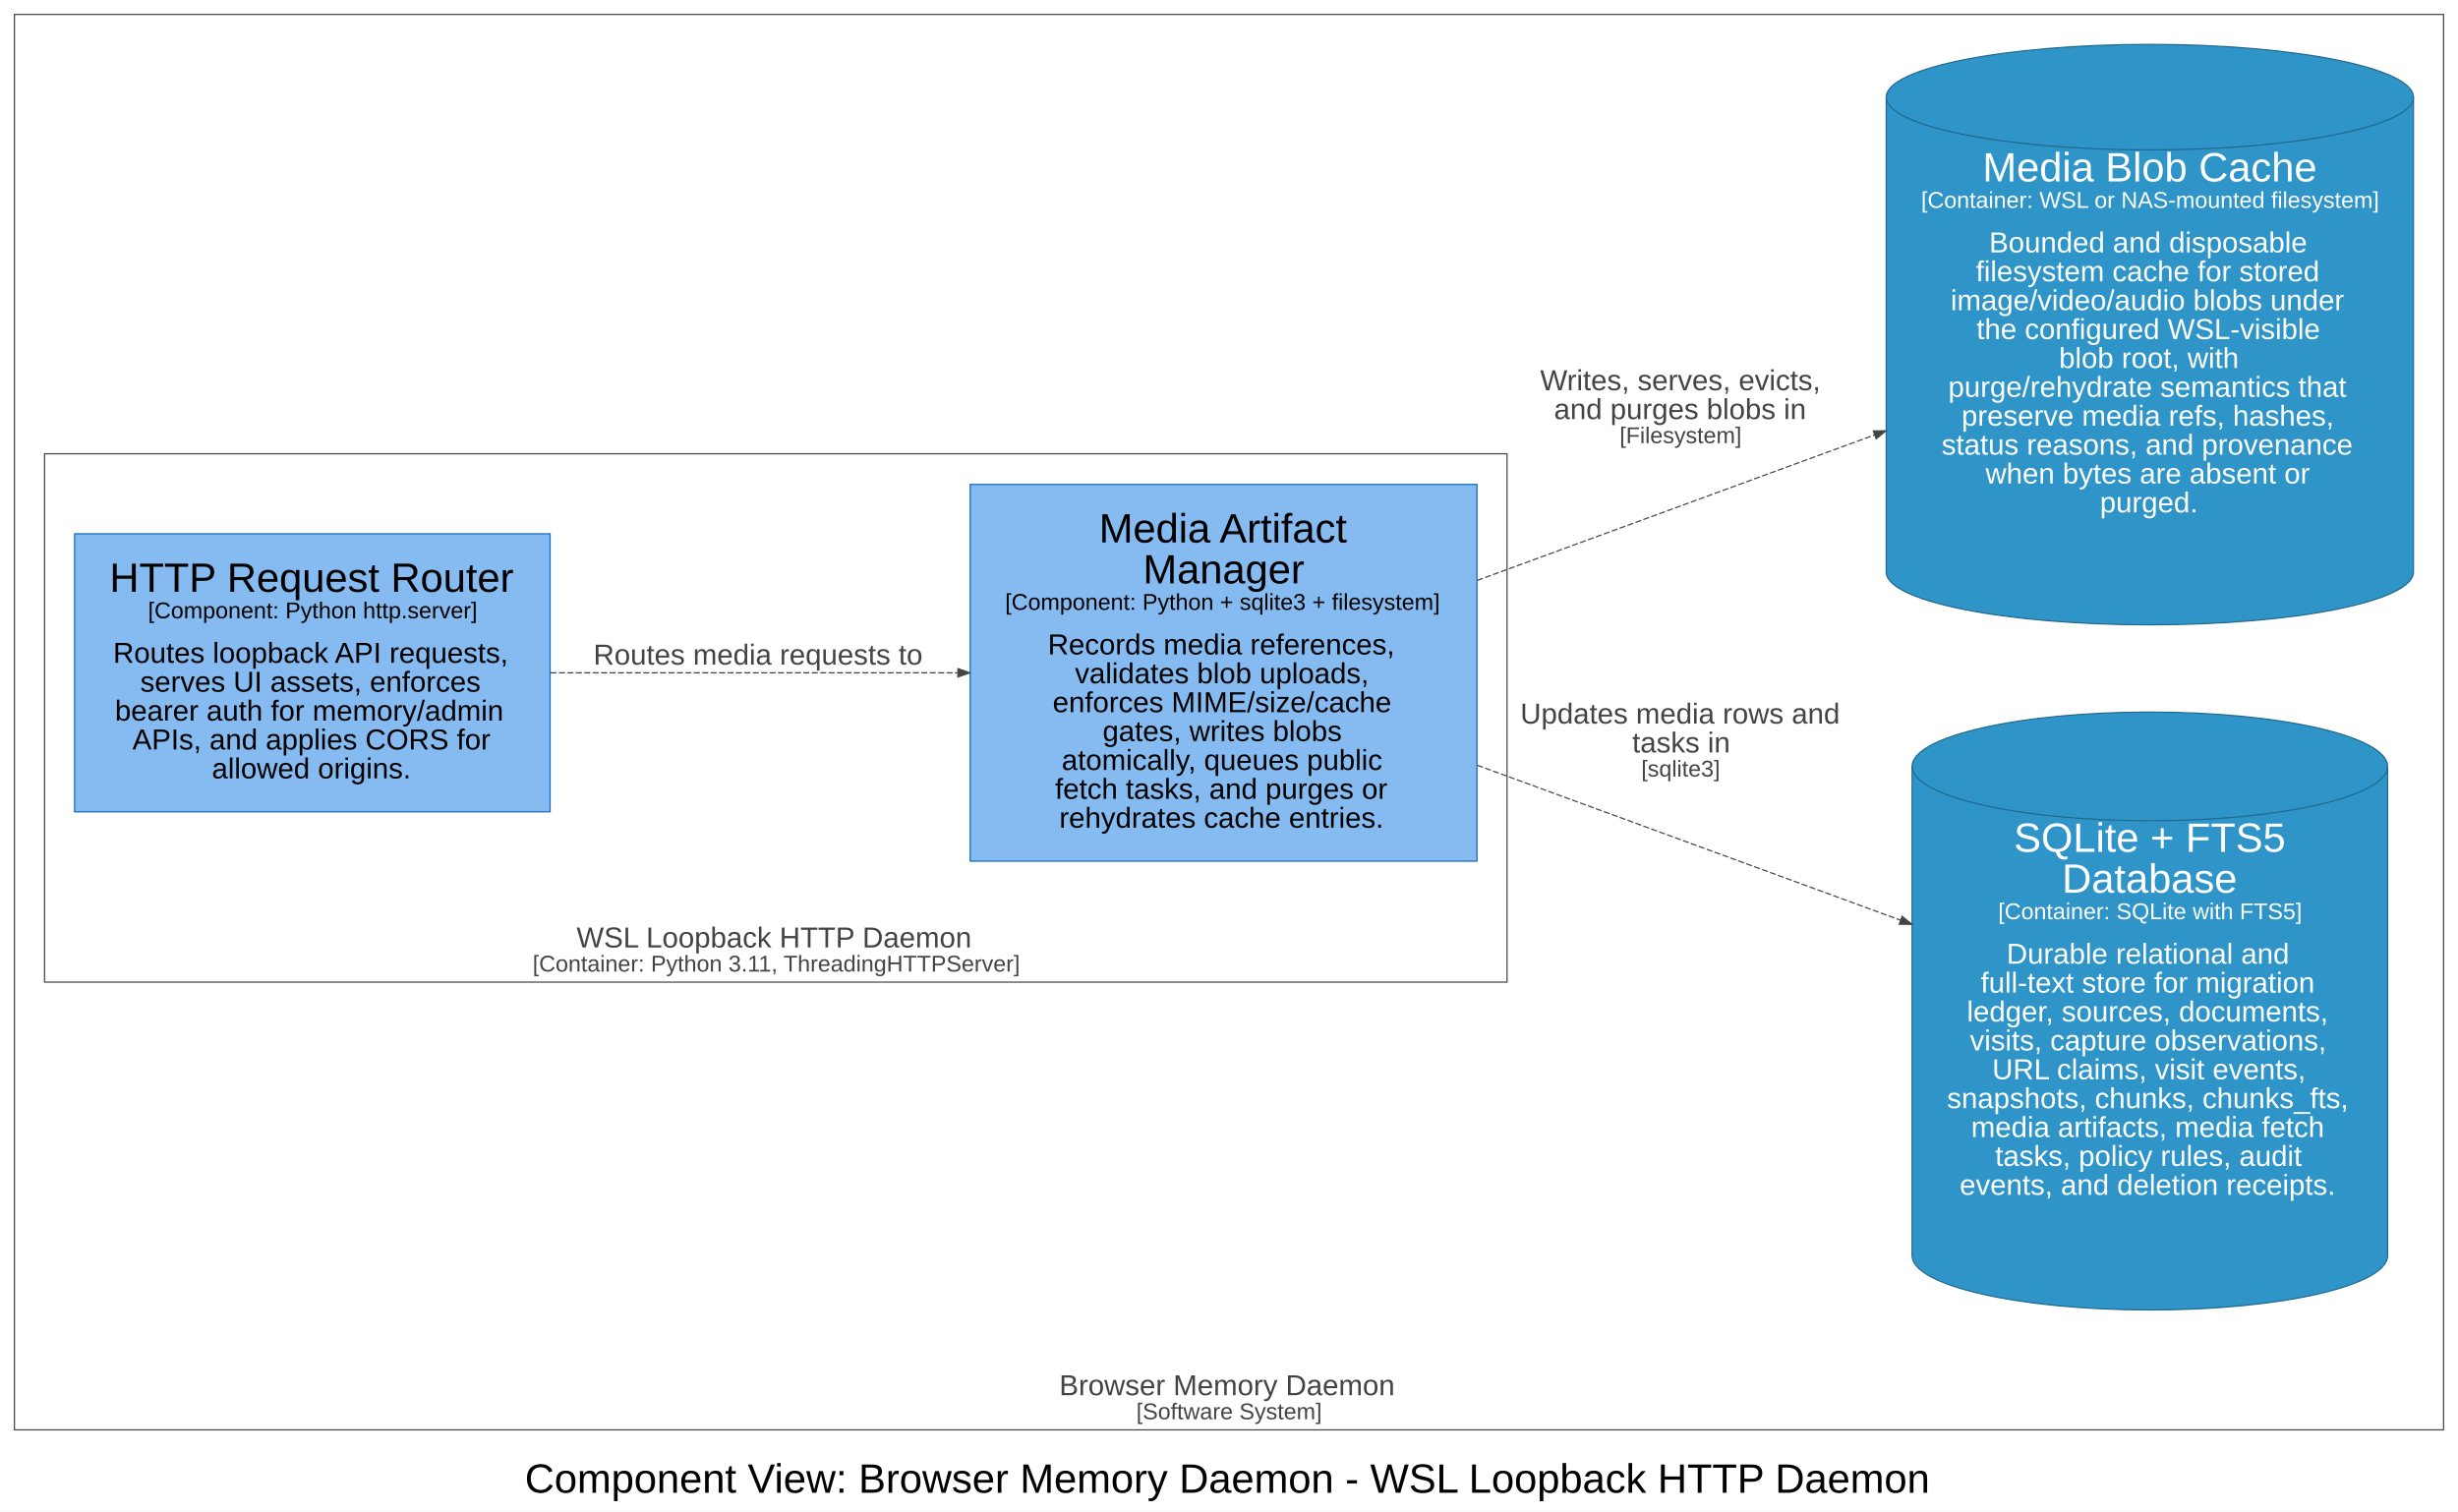
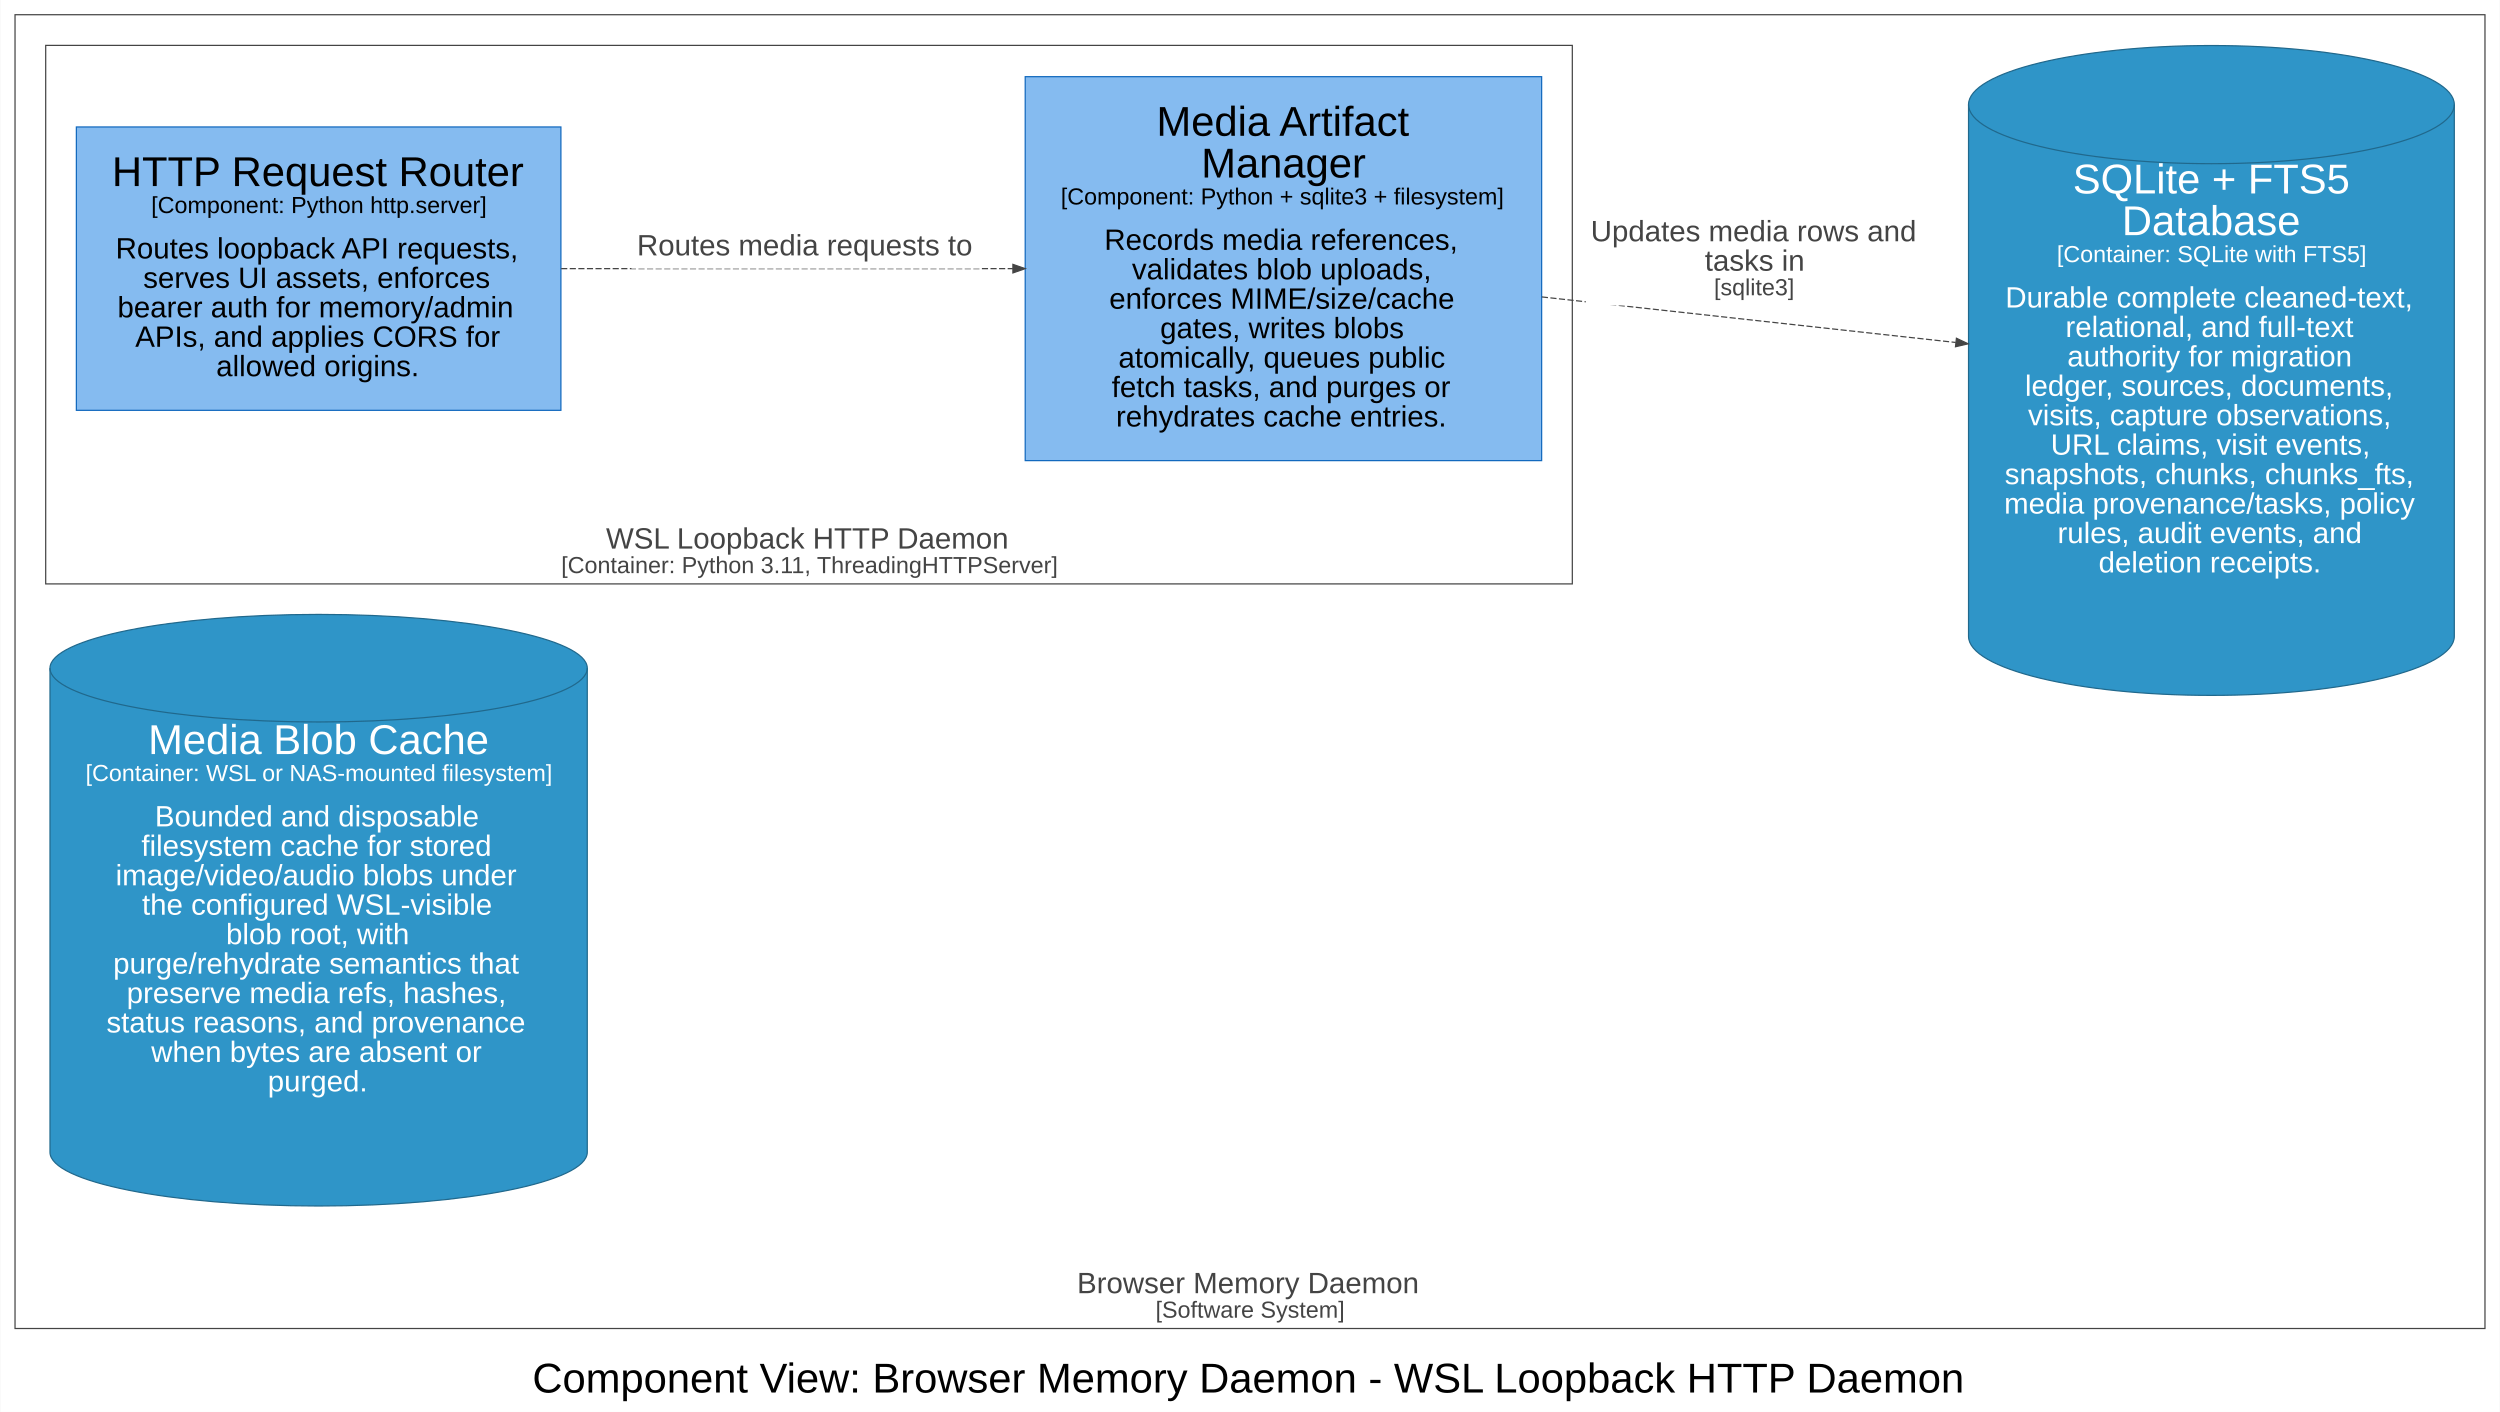
- <svg xmlns="http://www.w3.org/2000/svg" width="2042pt" height="1256pt" viewBox="0.00 0.00 2042.00 1256.00">
-   <g id="graph0" class="graph" transform="scale(1 1) rotate(0) translate(4 1252)">
-     <polygon fill="white" stroke="transparent" points="-4,4 -4,-1252 2038,-1252 2038,4 -4,4" />
-     <text text-anchor="start" x="432" y="-11.8" font-family="Arial" font-size="34.00">Component View: Browser Memory Daemon - WSL Loopback HTTP Daemon</text>
+ <svg xmlns="http://www.w3.org/2000/svg" width="2038pt" height="1151pt" viewBox="0.00 0.00 2037.50 1151.00">
+   <g id="graph0" class="graph" transform="scale(1 1) rotate(0) translate(4 1147)">
+     <polygon fill="white" stroke="transparent" points="-4,4 -4,-1147 2033.5,-1147 2033.5,4 -4,4" />
+     <text text-anchor="start" x="429.75" y="-11.8" font-family="Arial" font-size="34.00">Component View: Browser Memory Daemon - WSL Loopback HTTP Daemon</text>
    <g id="clust1" class="cluster">
-       <polygon fill="none" stroke="#444444" points="8,-64 8,-1240 2026,-1240 2026,-64 8,-64" />
-       <text text-anchor="start" x="876" y="-92.8" font-family="Arial" font-size="24.00" fill="#444444">Browser Memory Daemon</text>
-       <text text-anchor="start" x="940" y="-72.8" font-family="Arial" font-size="19.00" fill="#444444">[Software System]</text>
+       <polygon fill="none" stroke="#444444" points="8,-64 8,-1135 2021.5,-1135 2021.5,-64 8,-64" />
+       <text text-anchor="start" x="873.75" y="-92.8" font-family="Arial" font-size="24.00" fill="#444444">Browser Memory Daemon</text>
+       <text text-anchor="start" x="937.75" y="-72.8" font-family="Arial" font-size="19.00" fill="#444444">[Software System]</text>
    </g>
    <g id="clust2" class="cluster">
-       <polygon fill="none" stroke="#444444" points="33,-436 33,-875 1248,-875 1248,-436 33,-436" />
-       <text text-anchor="start" x="475" y="-464.8" font-family="Arial" font-size="24.00" fill="#444444">WSL Loopback HTTP Daemon</text>
-       <text text-anchor="start" x="438.5" y="-444.8" font-family="Arial" font-size="19.00" fill="#444444">[Container: Python 3.11, ThreadingHTTPServer]</text>
+       <polygon fill="none" stroke="#444444" points="33,-671 33,-1110 1277.5,-1110 1277.5,-671 33,-671" />
+       <text text-anchor="start" x="489.75" y="-699.8" font-family="Arial" font-size="24.00" fill="#444444">WSL Loopback HTTP Daemon</text>
+       <text text-anchor="start" x="453.25" y="-679.8" font-family="Arial" font-size="19.00" fill="#444444">[Container: Python 3.11, ThreadingHTTPServer]</text>
    </g>
    <g id="15" class="node">
-       <polygon fill="#85bbf0" stroke="#1168bd" points="453,-808.5 58,-808.5 58,-577.5 453,-577.5 453,-808.5" />
-       <text text-anchor="start" x="87" y="-760.3" font-family="Arial" font-size="34.00" fill="#000000">HTTP Request Router</text>
-       <text text-anchor="start" x="119" y="-738.3" font-family="Arial" font-size="19.00" fill="#000000">[Component: Python http.server]</text>
-       <text text-anchor="start" x="90" y="-701.3" font-family="Arial" font-size="24.00" fill="#000000">Routes loopback API requests,</text>
-       <text text-anchor="start" x="112.5" y="-677.3" font-family="Arial" font-size="24.00" fill="#000000">serves UI assets, enforces</text>
-       <text text-anchor="start" x="91.5" y="-653.3" font-family="Arial" font-size="24.00" fill="#000000">bearer auth for memory/admin</text>
-       <text text-anchor="start" x="106" y="-629.3" font-family="Arial" font-size="24.00" fill="#000000">APIs, and applies CORS for</text>
-       <text text-anchor="start" x="172" y="-605.3" font-family="Arial" font-size="24.00" fill="#000000">allowed origins.</text>
+       <polygon fill="#85bbf0" stroke="#1168bd" points="453,-1043.5 58,-1043.5 58,-812.5 453,-812.5 453,-1043.5" />
+       <text text-anchor="start" x="87" y="-995.3" font-family="Arial" font-size="34.00" fill="#000000">HTTP Request Router</text>
+       <text text-anchor="start" x="119" y="-973.3" font-family="Arial" font-size="19.00" fill="#000000">[Component: Python http.server]</text>
+       <text text-anchor="start" x="90" y="-936.3" font-family="Arial" font-size="24.00" fill="#000000">Routes loopback API requests,</text>
+       <text text-anchor="start" x="112.5" y="-912.3" font-family="Arial" font-size="24.00" fill="#000000">serves UI assets, enforces</text>
+       <text text-anchor="start" x="91.5" y="-888.3" font-family="Arial" font-size="24.00" fill="#000000">bearer auth for memory/admin</text>
+       <text text-anchor="start" x="106" y="-864.3" font-family="Arial" font-size="24.00" fill="#000000">APIs, and applies CORS for</text>
+       <text text-anchor="start" x="172" y="-840.3" font-family="Arial" font-size="24.00" fill="#000000">allowed origins.</text>
    </g>
    <g id="21" class="node">
-       <polygon fill="#85bbf0" stroke="#1168bd" points="1223,-849.5 802,-849.5 802,-536.5 1223,-536.5 1223,-849.5" />
-       <text text-anchor="start" x="909" y="-801.3" font-family="Arial" font-size="34.00" fill="#000000">Media Artifact</text>
-       <text text-anchor="start" x="945.5" y="-767.3" font-family="Arial" font-size="34.00" fill="#000000">Manager</text>
-       <text text-anchor="start" x="831" y="-745.3" font-family="Arial" font-size="19.00" fill="#000000">[Component: Python + sqlite3 + filesystem]</text>
-       <text text-anchor="start" x="866.5" y="-708.3" font-family="Arial" font-size="24.00" fill="#000000">Records media references,</text>
-       <text text-anchor="start" x="889" y="-684.3" font-family="Arial" font-size="24.00" fill="#000000">validates blob uploads,</text>
-       <text text-anchor="start" x="870.5" y="-660.3" font-family="Arial" font-size="24.00" fill="#000000">enforces MIME/size/cache</text>
-       <text text-anchor="start" x="912" y="-636.3" font-family="Arial" font-size="24.00" fill="#000000">gates, writes blobs</text>
-       <text text-anchor="start" x="878" y="-612.3" font-family="Arial" font-size="24.00" fill="#000000">atomically, queues public</text>
-       <text text-anchor="start" x="872.5" y="-588.3" font-family="Arial" font-size="24.00" fill="#000000">fetch tasks, and purges or</text>
-       <text text-anchor="start" x="876" y="-564.3" font-family="Arial" font-size="24.00" fill="#000000">rehydrates cache entries.</text>
+       <polygon fill="#85bbf0" stroke="#1168bd" points="1252.5,-1084.5 831.5,-1084.5 831.5,-771.5 1252.5,-771.5 1252.5,-1084.5" />
+       <text text-anchor="start" x="938.5" y="-1036.3" font-family="Arial" font-size="34.00" fill="#000000">Media Artifact</text>
+       <text text-anchor="start" x="975" y="-1002.3" font-family="Arial" font-size="34.00" fill="#000000">Manager</text>
+       <text text-anchor="start" x="860.5" y="-980.3" font-family="Arial" font-size="19.00" fill="#000000">[Component: Python + sqlite3 + filesystem]</text>
+       <text text-anchor="start" x="896" y="-943.3" font-family="Arial" font-size="24.00" fill="#000000">Records media references,</text>
+       <text text-anchor="start" x="918.5" y="-919.3" font-family="Arial" font-size="24.00" fill="#000000">validates blob uploads,</text>
+       <text text-anchor="start" x="900" y="-895.3" font-family="Arial" font-size="24.00" fill="#000000">enforces MIME/size/cache</text>
+       <text text-anchor="start" x="941.5" y="-871.3" font-family="Arial" font-size="24.00" fill="#000000">gates, writes blobs</text>
+       <text text-anchor="start" x="907.5" y="-847.3" font-family="Arial" font-size="24.00" fill="#000000">atomically, queues public</text>
+       <text text-anchor="start" x="902" y="-823.3" font-family="Arial" font-size="24.00" fill="#000000">fetch tasks, and purges or</text>
+       <text text-anchor="start" x="905.5" y="-799.3" font-family="Arial" font-size="24.00" fill="#000000">rehydrates cache entries.</text>
    </g>
-     <g id="67" class="edge">
-       <path fill="none" stroke="#444444" stroke-dasharray="5,2" d="M453.39,-693C557.09,-693 684.58,-693 791.52,-693" />
-       <polygon fill="#444444" stroke="#444444" points="791.8,-696.5 801.8,-693 791.8,-689.5 791.8,-696.5" />
-       <text text-anchor="start" x="489" y="-699.8" font-family="Arial" font-size="24.00" fill="#444444">Routes media requests to</text>
+     <g id="68" class="edge">
+       <path fill="none" stroke="#444444" stroke-dasharray="5,2" d="M453.2,-928C565.21,-928 705.82,-928 821.43,-928" />
+       <polygon fill="#444444" stroke="#444444" points="821.47,-931.5 831.47,-928 821.47,-924.5 821.47,-931.5" />
+       <polygon fill="white" stroke="transparent" points="510.5,-928 510.5,-962 795.5,-962 795.5,-928 510.5,-928" />
+       <text text-anchor="start" x="515" y="-938.8" font-family="Arial" font-size="24.00" fill="#444444">Routes media requests to</text>
    </g>
-     <g id="28" class="node">
-       <path fill="#2f95c8" stroke="#20688c" d="M1979.5,-615.22C1979.5,-640.13 1890.98,-660.38 1782,-660.38 1673.02,-660.38 1584.5,-640.13 1584.5,-615.22 1584.5,-615.22 1584.5,-208.78 1584.5,-208.78 1584.5,-183.87 1673.02,-163.62 1782,-163.62 1890.98,-163.62 1979.5,-183.87 1979.5,-208.78 1979.5,-208.78 1979.5,-615.22 1979.5,-615.22" />
-       <path fill="none" stroke="#20688c" d="M1979.5,-615.22C1979.5,-590.3 1890.98,-570.06 1782,-570.06 1673.02,-570.06 1584.5,-590.3 1584.5,-615.22" />
-       <text text-anchor="start" x="1669" y="-544.3" font-family="Arial" font-size="34.00" fill="#ffffff">SQLite + FTS5</text>
-       <text text-anchor="start" x="1709" y="-510.3" font-family="Arial" font-size="34.00" fill="#ffffff">Database</text>
-       <text text-anchor="start" x="1656" y="-488.3" font-family="Arial" font-size="19.00" fill="#ffffff">[Container: SQLite with FTS5]</text>
-       <text text-anchor="start" x="1663" y="-451.3" font-family="Arial" font-size="24.00" fill="#ffffff">Durable relational and</text>
-       <text text-anchor="start" x="1641.5" y="-427.3" font-family="Arial" font-size="24.00" fill="#ffffff">full-text store for migration</text>
-       <text text-anchor="start" x="1630" y="-403.3" font-family="Arial" font-size="24.00" fill="#ffffff">ledger, sources, documents,</text>
-       <text text-anchor="start" x="1632.5" y="-379.3" font-family="Arial" font-size="24.00" fill="#ffffff">visits, capture observations,</text>
-       <text text-anchor="start" x="1651" y="-355.3" font-family="Arial" font-size="24.00" fill="#ffffff">URL claims, visit events,</text>
-       <text text-anchor="start" x="1613.5" y="-331.3" font-family="Arial" font-size="24.00" fill="#ffffff">snapshots, chunks, chunks_fts,</text>
-       <text text-anchor="start" x="1633.5" y="-307.3" font-family="Arial" font-size="24.00" fill="#ffffff">media artifacts, media fetch</text>
-       <text text-anchor="start" x="1653.5" y="-283.3" font-family="Arial" font-size="24.00" fill="#ffffff">tasks, policy rules, audit</text>
-       <text text-anchor="start" x="1624" y="-259.3" font-family="Arial" font-size="24.00" fill="#ffffff">events, and deletion receipts.</text>
+     <g id="29" class="node">
+       <path fill="#2f95c8" stroke="#20688c" d="M1996.5,-1061.72C1996.5,-1088.29 1907.75,-1109.88 1798.5,-1109.88 1689.25,-1109.88 1600.5,-1088.29 1600.5,-1061.72 1600.5,-1061.72 1600.5,-628.28 1600.5,-628.28 1600.5,-601.71 1689.25,-580.12 1798.5,-580.12 1907.75,-580.12 1996.5,-601.71 1996.5,-628.28 1996.5,-628.28 1996.5,-1061.72 1996.5,-1061.72" />
+       <path fill="none" stroke="#20688c" d="M1996.5,-1061.72C1996.5,-1035.14 1907.75,-1013.56 1798.5,-1013.56 1689.25,-1013.56 1600.5,-1035.14 1600.5,-1061.72" />
+       <text text-anchor="start" x="1685.5" y="-989.3" font-family="Arial" font-size="34.00" fill="#ffffff">SQLite + FTS5</text>
+       <text text-anchor="start" x="1725.5" y="-955.3" font-family="Arial" font-size="34.00" fill="#ffffff">Database</text>
+       <text text-anchor="start" x="1672.5" y="-933.3" font-family="Arial" font-size="19.00" fill="#ffffff">[Container: SQLite with FTS5]</text>
+       <text text-anchor="start" x="1630.5" y="-896.3" font-family="Arial" font-size="24.00" fill="#ffffff">Durable complete cleaned-text,</text>
+       <text text-anchor="start" x="1679.5" y="-872.3" font-family="Arial" font-size="24.00" fill="#ffffff">relational, and full-text</text>
+       <text text-anchor="start" x="1681" y="-848.3" font-family="Arial" font-size="24.00" fill="#ffffff">authority for migration</text>
+       <text text-anchor="start" x="1646.5" y="-824.3" font-family="Arial" font-size="24.00" fill="#ffffff">ledger, sources, documents,</text>
+       <text text-anchor="start" x="1649" y="-800.3" font-family="Arial" font-size="24.00" fill="#ffffff">visits, capture observations,</text>
+       <text text-anchor="start" x="1667.5" y="-776.3" font-family="Arial" font-size="24.00" fill="#ffffff">URL claims, visit events,</text>
+       <text text-anchor="start" x="1630" y="-752.3" font-family="Arial" font-size="24.00" fill="#ffffff">snapshots, chunks, chunks_fts,</text>
+       <text text-anchor="start" x="1629.5" y="-728.3" font-family="Arial" font-size="24.00" fill="#ffffff">media provenance/tasks, policy</text>
+       <text text-anchor="start" x="1673" y="-704.3" font-family="Arial" font-size="24.00" fill="#ffffff">rules, audit events, and</text>
+       <text text-anchor="start" x="1706.5" y="-680.3" font-family="Arial" font-size="24.00" fill="#ffffff">deletion receipts.</text>
    </g>
    <g id="76" class="edge">
-       <path fill="none" stroke="#444444" stroke-dasharray="5,2" d="M1223.22,-616.22C1332.66,-576.15 1466.04,-527.31 1574.94,-487.45" />
-       <polygon fill="#444444" stroke="#444444" points="1576.21,-490.71 1584.39,-483.98 1573.8,-484.13 1576.21,-490.71" />
-       <text text-anchor="start" x="1259" y="-650.8" font-family="Arial" font-size="24.00" fill="#444444">Updates media rows and</text>
-       <text text-anchor="start" x="1352" y="-626.8" font-family="Arial" font-size="24.00" fill="#444444">tasks in</text>
-       <text text-anchor="start" x="1359.5" y="-606.8" font-family="Arial" font-size="19.00" fill="#444444">[sqlite3]</text>
+       <path fill="none" stroke="#444444" stroke-dasharray="5,2" d="M1252.67,-904.94C1357.96,-893.35 1485.12,-879.36 1590.1,-867.82" />
+       <polygon fill="#444444" stroke="#444444" points="1590.63,-871.28 1600.19,-866.71 1589.86,-864.32 1590.63,-871.28" />
+       <polygon fill="white" stroke="transparent" points="1288.5,-898 1288.5,-973 1564.5,-973 1564.5,-898 1288.5,-898" />
+       <text text-anchor="start" x="1292.5" y="-950.3" font-family="Arial" font-size="24.00" fill="#444444">Updates media rows and</text>
+       <text text-anchor="start" x="1385.5" y="-926.3" font-family="Arial" font-size="24.00" fill="#444444">tasks in</text>
+       <text text-anchor="start" x="1393" y="-906.3" font-family="Arial" font-size="19.00" fill="#444444">[sqlite3]</text>
    </g>
-     <g id="30" class="node">
-       <path fill="#2f95c8" stroke="#20688c" d="M2001,-1171.28C2001,-1195.47 1902.84,-1215.13 1782,-1215.13 1661.16,-1215.13 1563,-1195.47 1563,-1171.28 1563,-1171.28 1563,-776.72 1563,-776.72 1563,-752.53 1661.16,-732.87 1782,-732.87 1902.84,-732.87 2001,-752.53 2001,-776.72 2001,-776.72 2001,-1171.28 2001,-1171.28" />
-       <path fill="none" stroke="#20688c" d="M2001,-1171.28C2001,-1147.09 1902.84,-1127.44 1782,-1127.44 1661.16,-1127.44 1563,-1147.09 1563,-1171.28" />
-       <text text-anchor="start" x="1643" y="-1101.3" font-family="Arial" font-size="34.00" fill="#ffffff">Media Blob Cache</text>
-       <text text-anchor="start" x="1592" y="-1079.3" font-family="Arial" font-size="19.00" fill="#ffffff">[Container: WSL or NAS-mounted filesystem]</text>
-       <text text-anchor="start" x="1648.5" y="-1042.3" font-family="Arial" font-size="24.00" fill="#ffffff">Bounded and disposable</text>
-       <text text-anchor="start" x="1637.5" y="-1018.3" font-family="Arial" font-size="24.00" fill="#ffffff">filesystem cache for stored</text>
-       <text text-anchor="start" x="1616.5" y="-994.3" font-family="Arial" font-size="24.00" fill="#ffffff">image/video/audio blobs under</text>
-       <text text-anchor="start" x="1638" y="-970.3" font-family="Arial" font-size="24.00" fill="#ffffff">the configured WSL-visible</text>
-       <text text-anchor="start" x="1706.5" y="-946.3" font-family="Arial" font-size="24.00" fill="#ffffff">blob root, with</text>
-       <text text-anchor="start" x="1614.5" y="-922.3" font-family="Arial" font-size="24.00" fill="#ffffff">purge/rehydrate semantics that</text>
-       <text text-anchor="start" x="1625.5" y="-898.3" font-family="Arial" font-size="24.00" fill="#ffffff">preserve media refs, hashes,</text>
-       <text text-anchor="start" x="1609" y="-874.3" font-family="Arial" font-size="24.00" fill="#ffffff">status reasons, and provenance</text>
-       <text text-anchor="start" x="1645.5" y="-850.3" font-family="Arial" font-size="24.00" fill="#ffffff">when bytes are absent or</text>
-       <text text-anchor="start" x="1740.5" y="-826.3" font-family="Arial" font-size="24.00" fill="#ffffff">purged.</text>
-     </g>
-     <g id="77" class="edge">
-       <path fill="none" stroke="#444444" stroke-dasharray="5,2" d="M1223.22,-769.78C1325.54,-807.25 1448.81,-852.38 1553.41,-890.67" />
-       <polygon fill="#444444" stroke="#444444" points="1552.24,-893.97 1562.83,-894.12 1554.64,-887.4 1552.24,-893.97" />
-       <text text-anchor="start" x="1275.5" y="-927.8" font-family="Arial" font-size="24.00" fill="#444444">Writes, serves, evicts,</text>
-       <text text-anchor="start" x="1287" y="-903.8" font-family="Arial" font-size="24.00" fill="#444444">and purges blobs in</text>
-       <text text-anchor="start" x="1341.5" y="-883.8" font-family="Arial" font-size="19.00" fill="#444444">[Filesystem]</text>
+     <g id="31" class="node">
+       <path fill="#2f95c8" stroke="#20688c" d="M474.5,-602.28C474.5,-626.47 376.34,-646.13 255.5,-646.13 134.66,-646.13 36.5,-626.47 36.5,-602.28 36.5,-602.28 36.5,-207.72 36.5,-207.72 36.5,-183.53 134.66,-163.87 255.5,-163.87 376.34,-163.87 474.5,-183.53 474.5,-207.72 474.5,-207.72 474.5,-602.28 474.5,-602.28" />
+       <path fill="none" stroke="#20688c" d="M474.5,-602.28C474.5,-578.09 376.34,-558.44 255.5,-558.44 134.66,-558.44 36.5,-578.09 36.5,-602.28" />
+       <text text-anchor="start" x="116.5" y="-532.3" font-family="Arial" font-size="34.00" fill="#ffffff">Media Blob Cache</text>
+       <text text-anchor="start" x="65.5" y="-510.3" font-family="Arial" font-size="19.00" fill="#ffffff">[Container: WSL or NAS-mounted filesystem]</text>
+       <text text-anchor="start" x="122" y="-473.3" font-family="Arial" font-size="24.00" fill="#ffffff">Bounded and disposable</text>
+       <text text-anchor="start" x="111" y="-449.3" font-family="Arial" font-size="24.00" fill="#ffffff">filesystem cache for stored</text>
+       <text text-anchor="start" x="90" y="-425.3" font-family="Arial" font-size="24.00" fill="#ffffff">image/video/audio blobs under</text>
+       <text text-anchor="start" x="111.5" y="-401.3" font-family="Arial" font-size="24.00" fill="#ffffff">the configured WSL-visible</text>
+       <text text-anchor="start" x="180" y="-377.3" font-family="Arial" font-size="24.00" fill="#ffffff">blob root, with</text>
+       <text text-anchor="start" x="88" y="-353.3" font-family="Arial" font-size="24.00" fill="#ffffff">purge/rehydrate semantics that</text>
+       <text text-anchor="start" x="99" y="-329.3" font-family="Arial" font-size="24.00" fill="#ffffff">preserve media refs, hashes,</text>
+       <text text-anchor="start" x="82.5" y="-305.3" font-family="Arial" font-size="24.00" fill="#ffffff">status reasons, and provenance</text>
+       <text text-anchor="start" x="119" y="-281.3" font-family="Arial" font-size="24.00" fill="#ffffff">when bytes are absent or</text>
+       <text text-anchor="start" x="214" y="-257.3" font-family="Arial" font-size="24.00" fill="#ffffff">purged.</text>
    </g>
  </g>
</svg>
